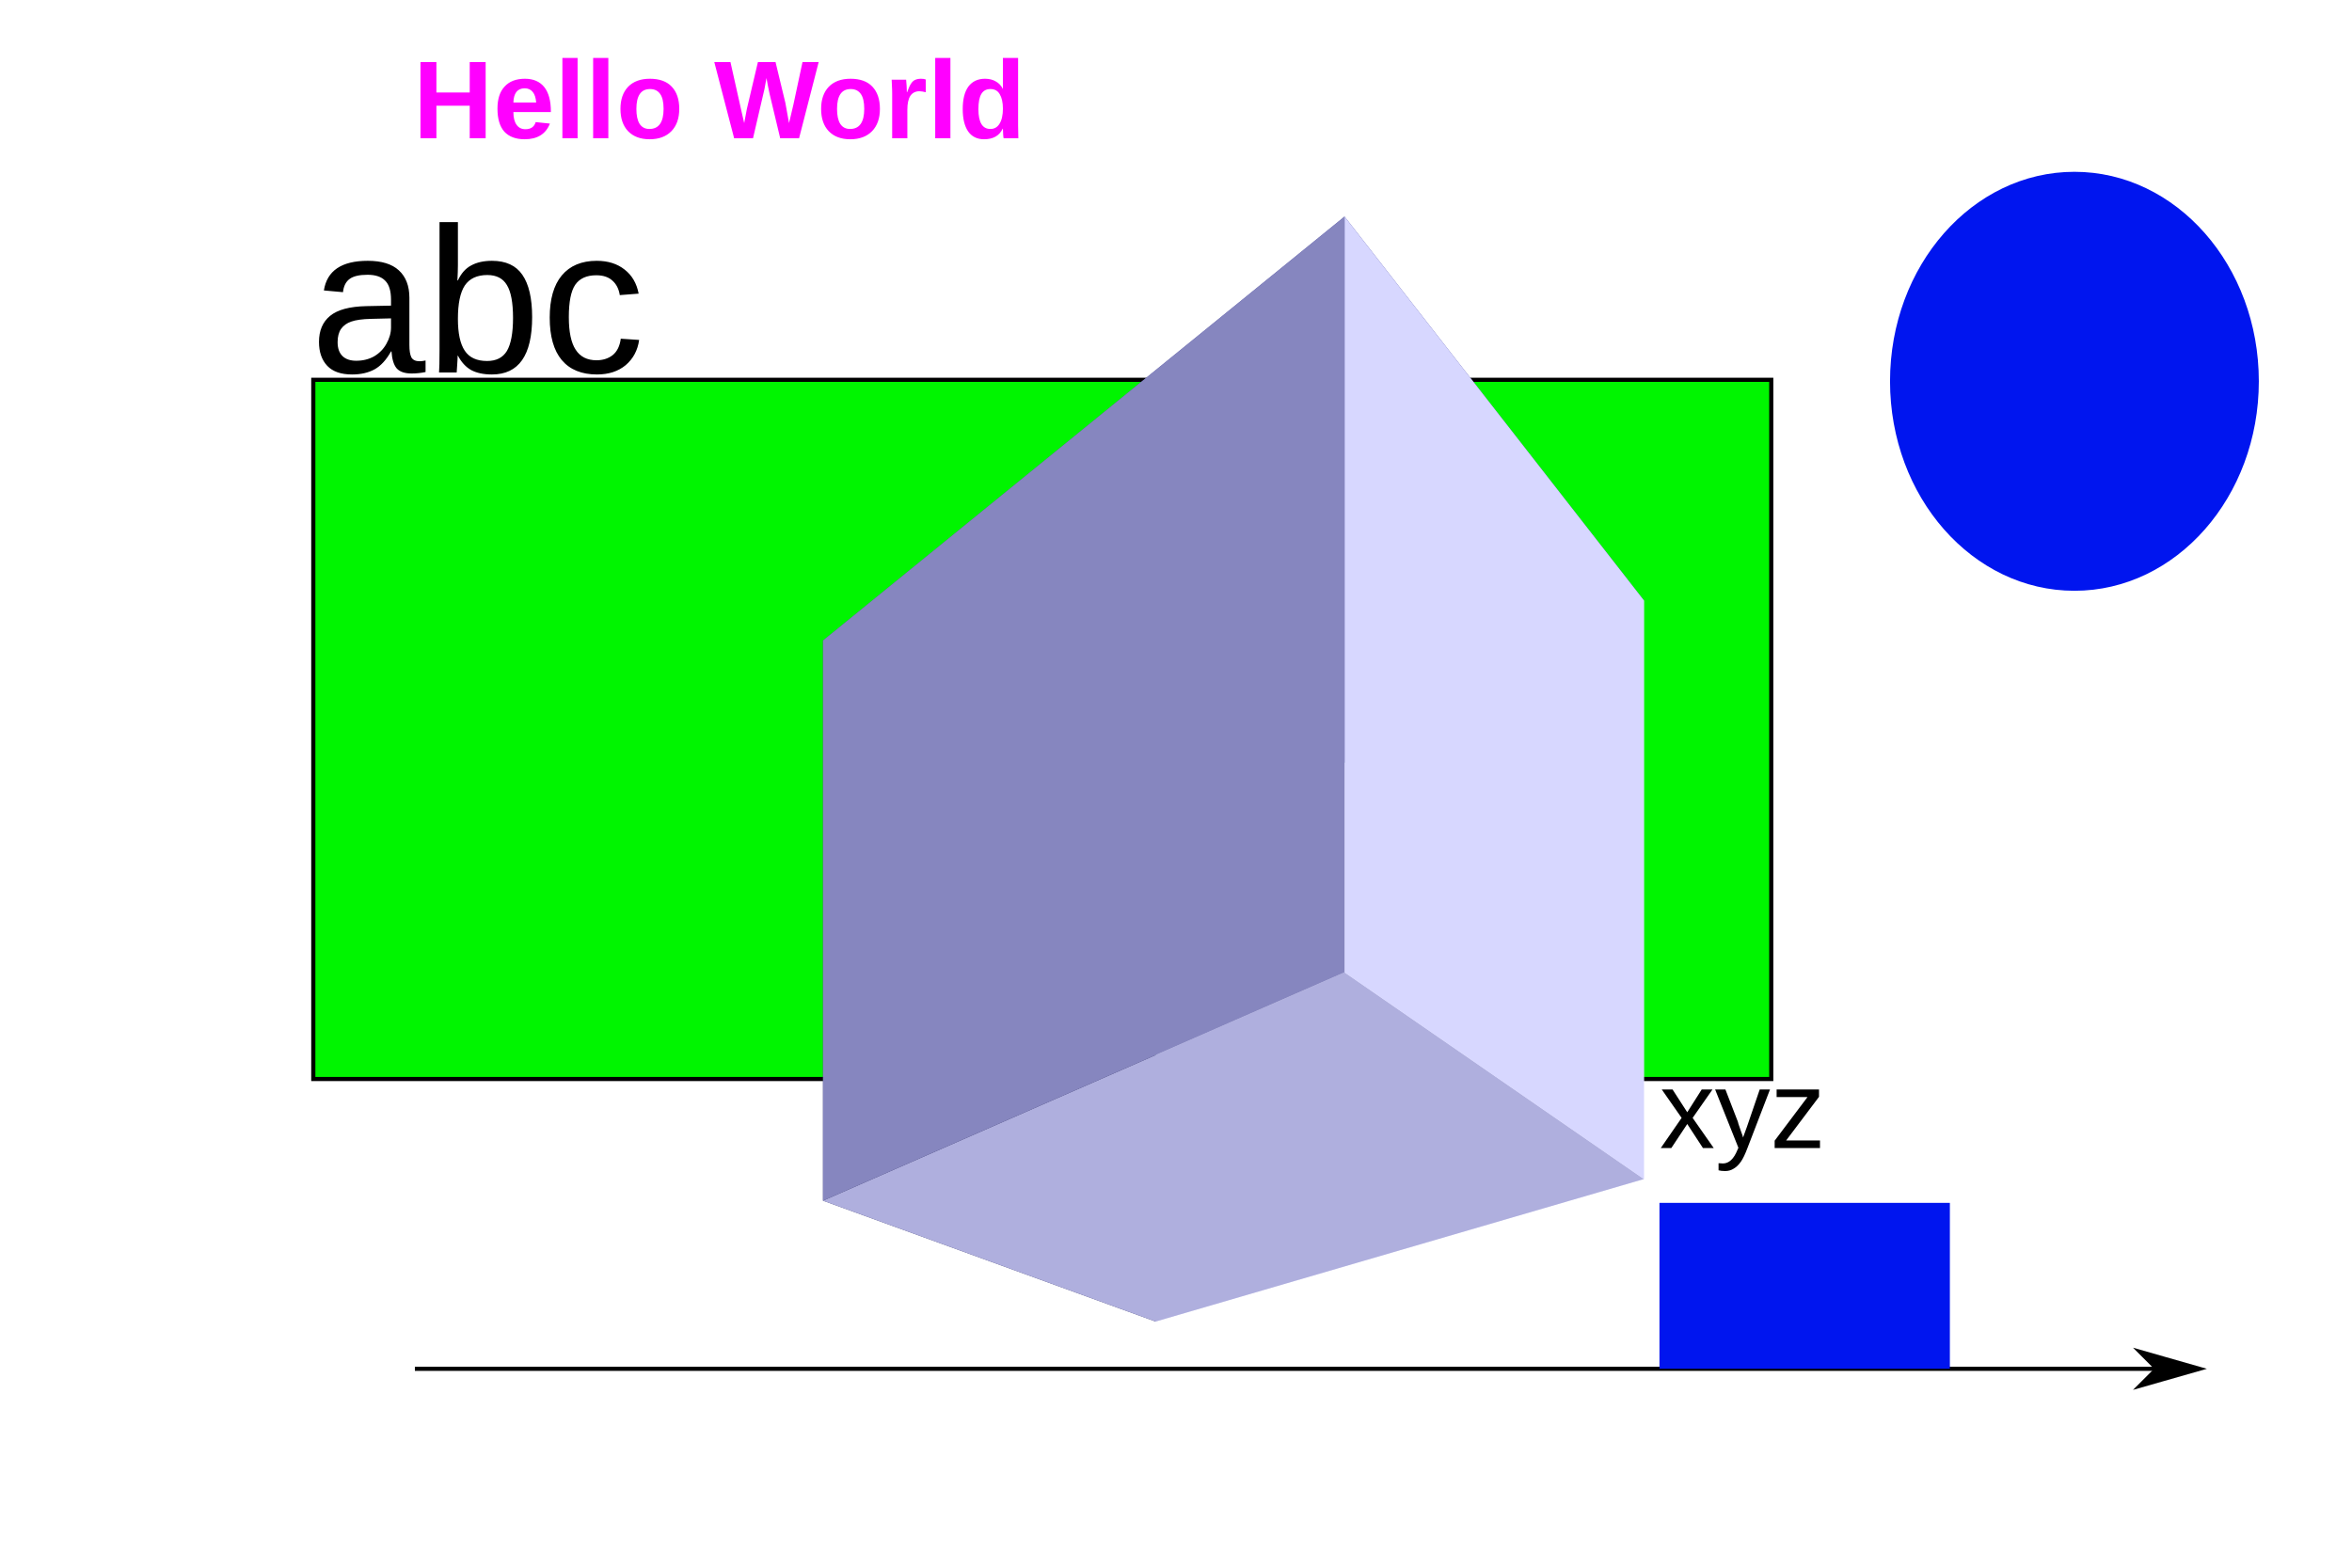
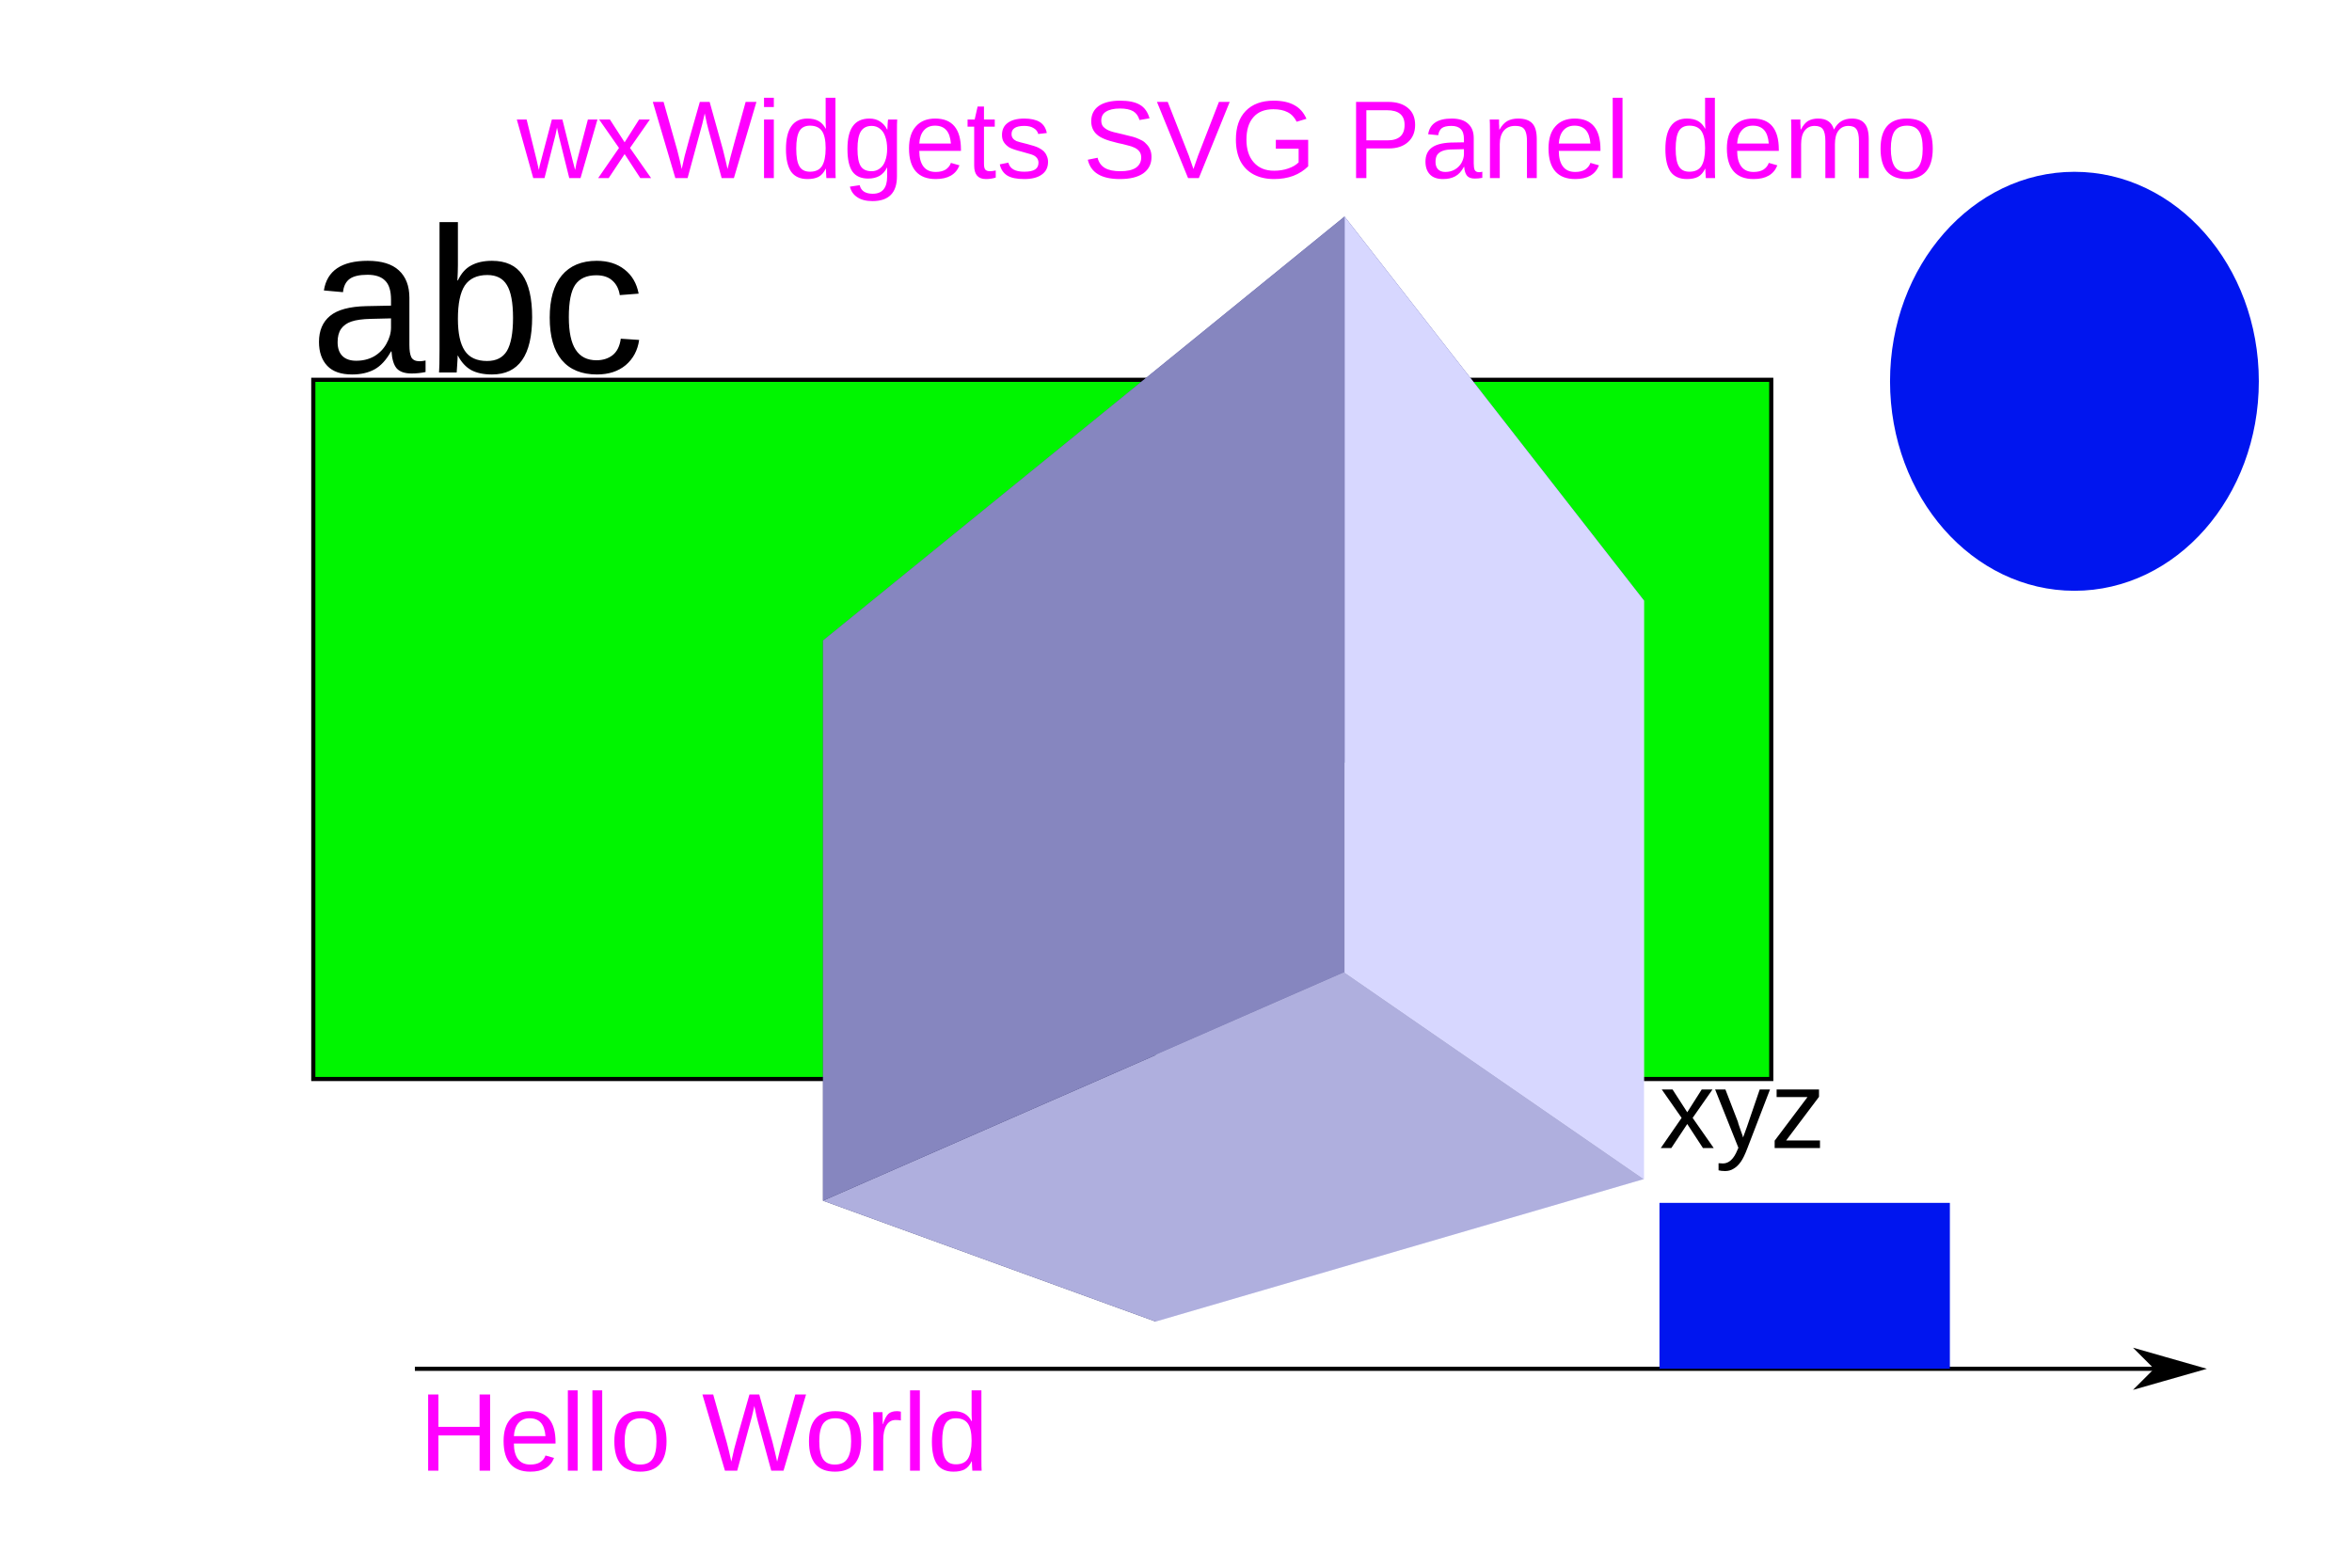
<svg xmlns="http://www.w3.org/2000/svg" width="150mm" height="100mm" viewBox="0 0 150 100" version="1.1" id="svg8">
  <defs id="defs2">
    <marker style="overflow:visible;" id="Arrow1Lend" refX="0.0" refY="0.0" orient="auto">
      <path transform="scale(0.8) rotate(180) translate(12.5,0)" style="fill-rule:evenodd;fill:context-stroke;stroke:context-stroke;stroke-width:1.0pt;" d="M 0.0,0.0 L 5.0,-5.0 L -12.5,0.0 L 5.0,5.0 L 0.0,0.0 z " id="path1134" />
    </marker>
  </defs>
  <g id="layer1">
    <rect style="fill:#00f500;stroke:#000000;stroke-width:0.265;stroke-dashoffset:0.456" id="rect10" width="92.982" height="44.601" x="19.981" y="24.227" />
    <g id="g14" style="fill:#00f500;stroke:#000000;stroke-width:1.002;stroke-dashoffset:0.456">
      <path id="path26" style="fill:#e9e9ff;fill-rule:evenodd;stroke:none;stroke-width:1px;stroke-linecap:butt;stroke-linejoin:round;stroke-opacity:1" d="M 73.7,55.174 104.841,38.295 v 36.914 l -31.141,9.091 z" points="104.841,38.295 104.841,75.209 73.7,84.3 73.7,55.174 " />
      <path id="path16" style="fill:#353564;fill-rule:evenodd;stroke:none;stroke-width:1px;stroke-linecap:butt;stroke-linejoin:round;stroke-opacity:1" d="M 52.487,40.858 V 76.59 l 21.213,7.71 V 55.174 Z" points="52.487,76.59 73.7,84.3 73.7,55.174 52.487,40.858 " />
      <path id="path18" style="fill:#4d4d9f;fill-rule:evenodd;stroke:none;stroke-width:1px;stroke-linecap:butt;stroke-linejoin:round;stroke-opacity:1" d="M 52.487,40.858 85.749,13.815 104.841,38.295 73.7,55.174 Z" points="85.749,13.815 104.841,38.295 73.7,55.174 52.487,40.858 " />
      <path id="path24" style="fill:#afafde;fill-rule:evenodd;stroke:none;stroke-width:1px;stroke-linecap:butt;stroke-linejoin:round;stroke-opacity:1" d="M 52.487,76.59 85.749,62.025 104.841,75.209 73.7,84.3 Z" points="85.749,62.025 104.841,75.209 73.7,84.3 52.487,76.59 " />
      <path id="path22" style="fill:#d7d7ff;fill-rule:evenodd;stroke:none;stroke-width:1px;stroke-linecap:butt;stroke-linejoin:round;stroke-opacity:1" d="m 85.749,13.815 v 48.209 L 104.841,75.209 V 38.295 Z" points="85.749,62.025 104.841,75.209 104.841,38.295 85.749,13.815 " />
      <path id="path20" style="fill:#8686bf;fill-rule:evenodd;stroke:none;stroke-width:1px;stroke-linecap:butt;stroke-linejoin:round;stroke-opacity:1" d="M 52.487,40.858 85.749,13.815 v 48.209 L 52.487,76.59 Z" points="85.749,13.815 85.749,62.025 52.487,76.59 52.487,40.858 " />
    </g>
    <text xml:space="preserve" style="font-style:normal;font-weight:normal;font-size:13.229px;line-height:125%;font-family:Arial;letter-spacing:0px;word-spacing:0px;fill:#000000;fill-opacity:1;stroke:none;stroke-width:0.265px;stroke-linecap:butt;stroke-linejoin:miter;stroke-opacity:1;-inkscape-font-specification:'Arial, Normal';font-stretch:normal;font-variant:normal;font-variant-ligatures:normal;font-variant-caps:normal;font-variant-numeric:normal;font-variant-east-asian:normal" x="19.782" y="23.761" id="text35">
      <tspan id="tspan33" x="19.782" y="23.761" style="stroke-width:0.265px;-inkscape-font-specification:'Arial, Normal';font-family:Arial;font-weight:normal;font-style:normal;font-stretch:normal;font-variant:normal;font-size:13.229px;font-variant-ligatures:normal;font-variant-caps:normal;font-variant-numeric:normal;font-variant-east-asian:normal">abc</tspan>
    </text>
    <ellipse style="fill:#0015ef;stroke-width:1;fill-opacity:1" id="path974" cx="132.298" cy="24.322" rx="11.76" ry="13.363" />
    <text xml:space="preserve" style="font-style:normal;font-variant:normal;font-weight:normal;font-stretch:normal;font-size:7.056px;line-height:1.25;font-family:Arial;-inkscape-font-specification:'Arial, Normal';font-variant-ligatures:normal;font-variant-caps:normal;font-variant-numeric:normal;font-variant-east-asian:normal;letter-spacing:0px;word-spacing:0px;writing-mode:lr-tb;text-anchor:middle;stroke-width:0.265" x="105.839" y="73.232" id="text4515">
      <tspan id="tspan4513" style="font-style:normal;font-variant:normal;font-weight:normal;font-stretch:normal;font-size:7.056px;font-family:Arial;-inkscape-font-specification:'Arial, Normal';font-variant-ligatures:normal;font-variant-caps:normal;font-variant-numeric:normal;font-variant-east-asian:normal;text-align:start;text-anchor:start;stroke-width:0.265" x="105.839" y="73.232">xyz</tspan>
    </text>
    <g id="path977">
      <path style="color:#000000;fill:#000000;stroke-width:0.265;-inkscape-stroke:none" d="M 26.458,87.312 H 140.229" id="path1538" />
      <path style="color:#000000;fill:#000000;-inkscape-stroke:none" d="m 26.459,87.18 v 0.266 H 140.229 v -0.266 z" id="path1540" />
      <g id="g1528">
        <g id="path1530">
          <path style="color:#000000;fill:#000000;fill-rule:evenodd;stroke-width:0.212pt;-inkscape-stroke:none" d="m 137.579,87.312 -1.06,1.06 3.71,-1.06 -3.71,-1.06 z" id="path1534" />
          <path style="color:#000000;fill:#000000;fill-rule:evenodd;-inkscape-stroke:none" d="m 136.033,85.967 1.346,1.346 -1.346,1.346 4.711,-1.346 z m 0.973,0.572 2.705,0.773 -2.705,0.773 0.773,-0.773 -0.1,-0.1 z" id="path1536" />
        </g>
      </g>
    </g>
    <rect style="fill:#0015ef;stroke-width:1" id="rect961" width="18.521" height="10.583" x="105.833" y="76.729" />
-     <text xml:space="preserve" style="font-weight:bold;font-size:7.056px;line-height:1.25;font-family:Arial;-inkscape-font-specification:'Arial Bold';text-align:center;letter-spacing:0px;word-spacing:0px;writing-mode:lr-tb;text-anchor:middle;stroke-width:0.265" x="50.781" y="8.82" id="text1">
-       <tspan id="tspan1" style="fill:#ff00ff;stroke-width:0.265" x="50.781" y="8.82">Hello World</tspan>
+     <text xml:space="preserve" style="font-style:normal;font-variant:normal;font-weight:normal;font-stretch:normal;font-size:7.056px;line-height:1.25;font-family:Arial;-inkscape-font-specification:'Arial, Normal';font-variant-ligatures:normal;font-variant-caps:normal;font-variant-numeric:normal;font-variant-east-asian:normal;text-align:center;letter-spacing:0px;word-spacing:0px;writing-mode:lr-tb;text-anchor:start;stroke-width:0.265" x="26.727" y="93.812" id="text1">
+       <tspan id="tspan1" style="font-style:normal;font-variant:normal;font-weight:normal;font-stretch:normal;font-size:7.056px;font-family:Arial;-inkscape-font-specification:'Arial, Normal';font-variant-ligatures:normal;font-variant-caps:normal;font-variant-numeric:normal;font-variant-east-asian:normal;fill:#ff00ff;stroke-width:0.265" x="26.727" y="93.812">Hello World</tspan>
+     </text>
+     <text xml:space="preserve" style="font-style:normal;font-variant:normal;font-weight:normal;font-stretch:normal;font-size:7.056px;line-height:1.25;font-family:Arial;-inkscape-font-specification:'Arial, Normal';font-variant-ligatures:normal;font-variant-caps:normal;font-variant-numeric:normal;font-variant-east-asian:normal;text-align:center;letter-spacing:0px;word-spacing:0px;writing-mode:lr-tb;text-anchor:start;stroke-width:0.265" x="32.978" y="11.359" id="text1-7">
+       <tspan id="tspan1-7" style="font-style:normal;font-variant:normal;font-weight:normal;font-stretch:normal;font-size:7.056px;font-family:Arial;-inkscape-font-specification:'Arial, Normal';font-variant-ligatures:normal;font-variant-caps:normal;font-variant-numeric:normal;font-variant-east-asian:normal;fill:#ff00ff;stroke-width:0.265" x="32.978" y="11.359">wxWidgets SVG Panel demo</tspan>
    </text>
  </g>
</svg>
